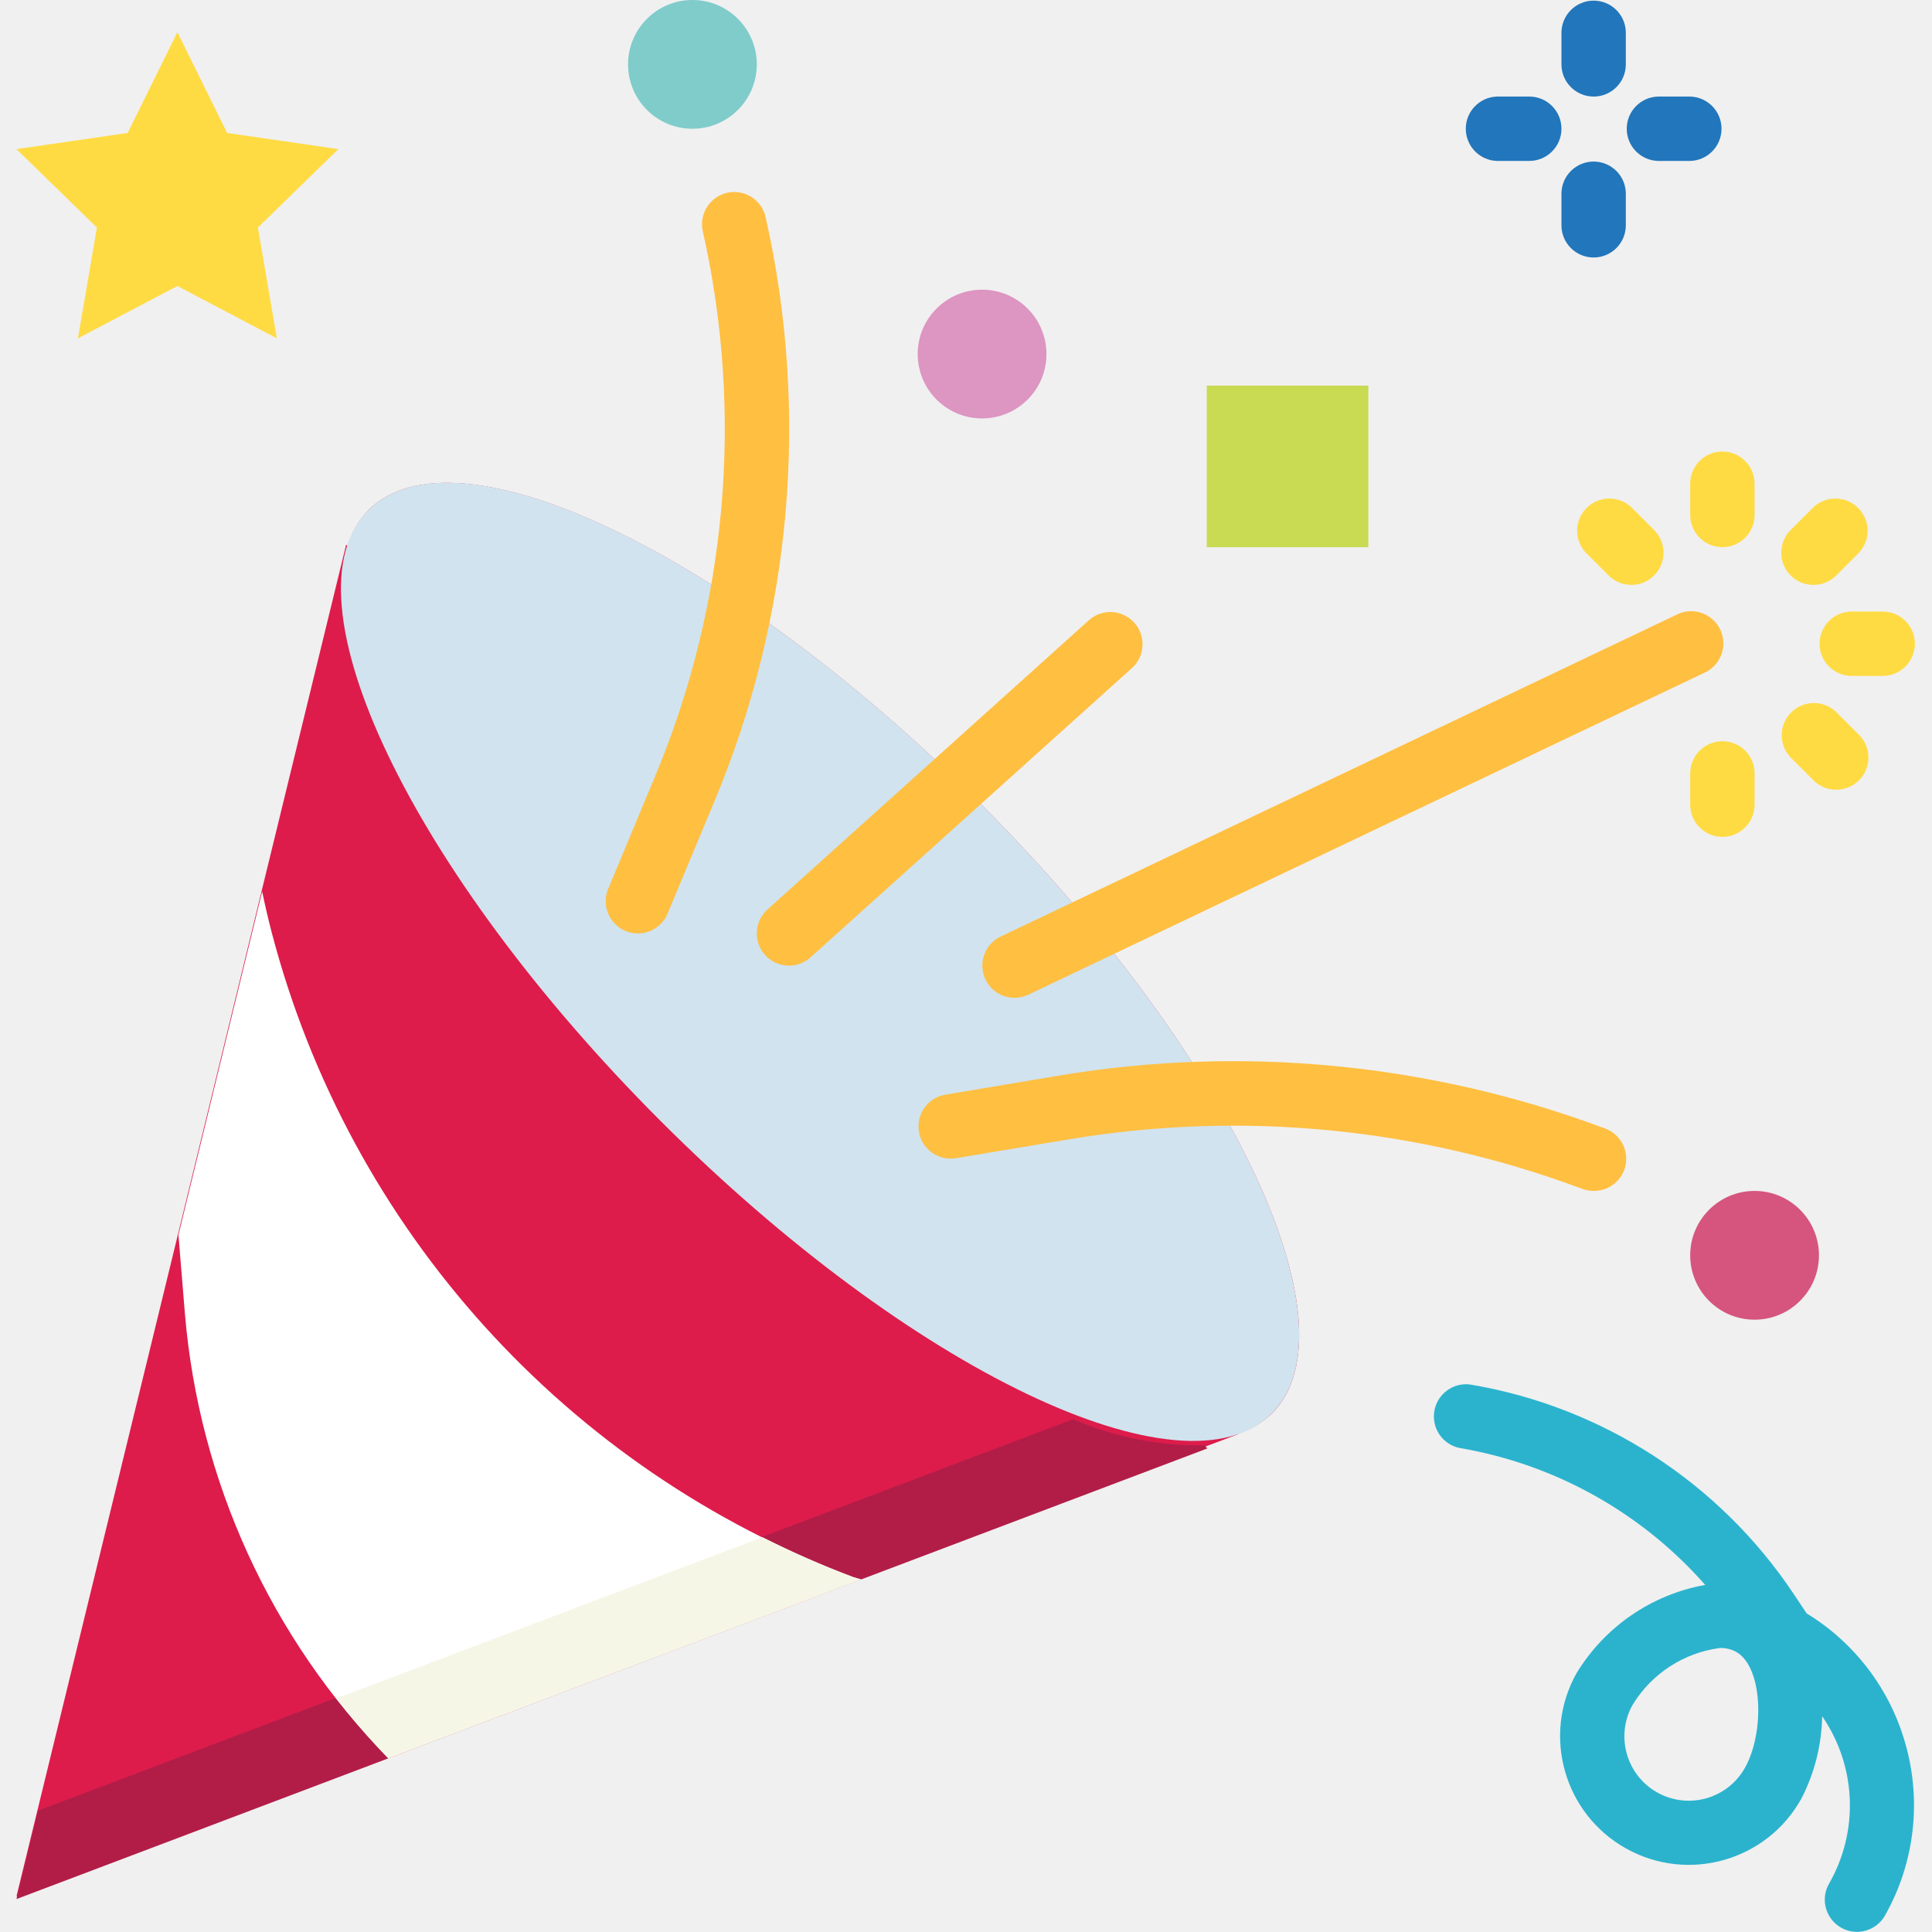
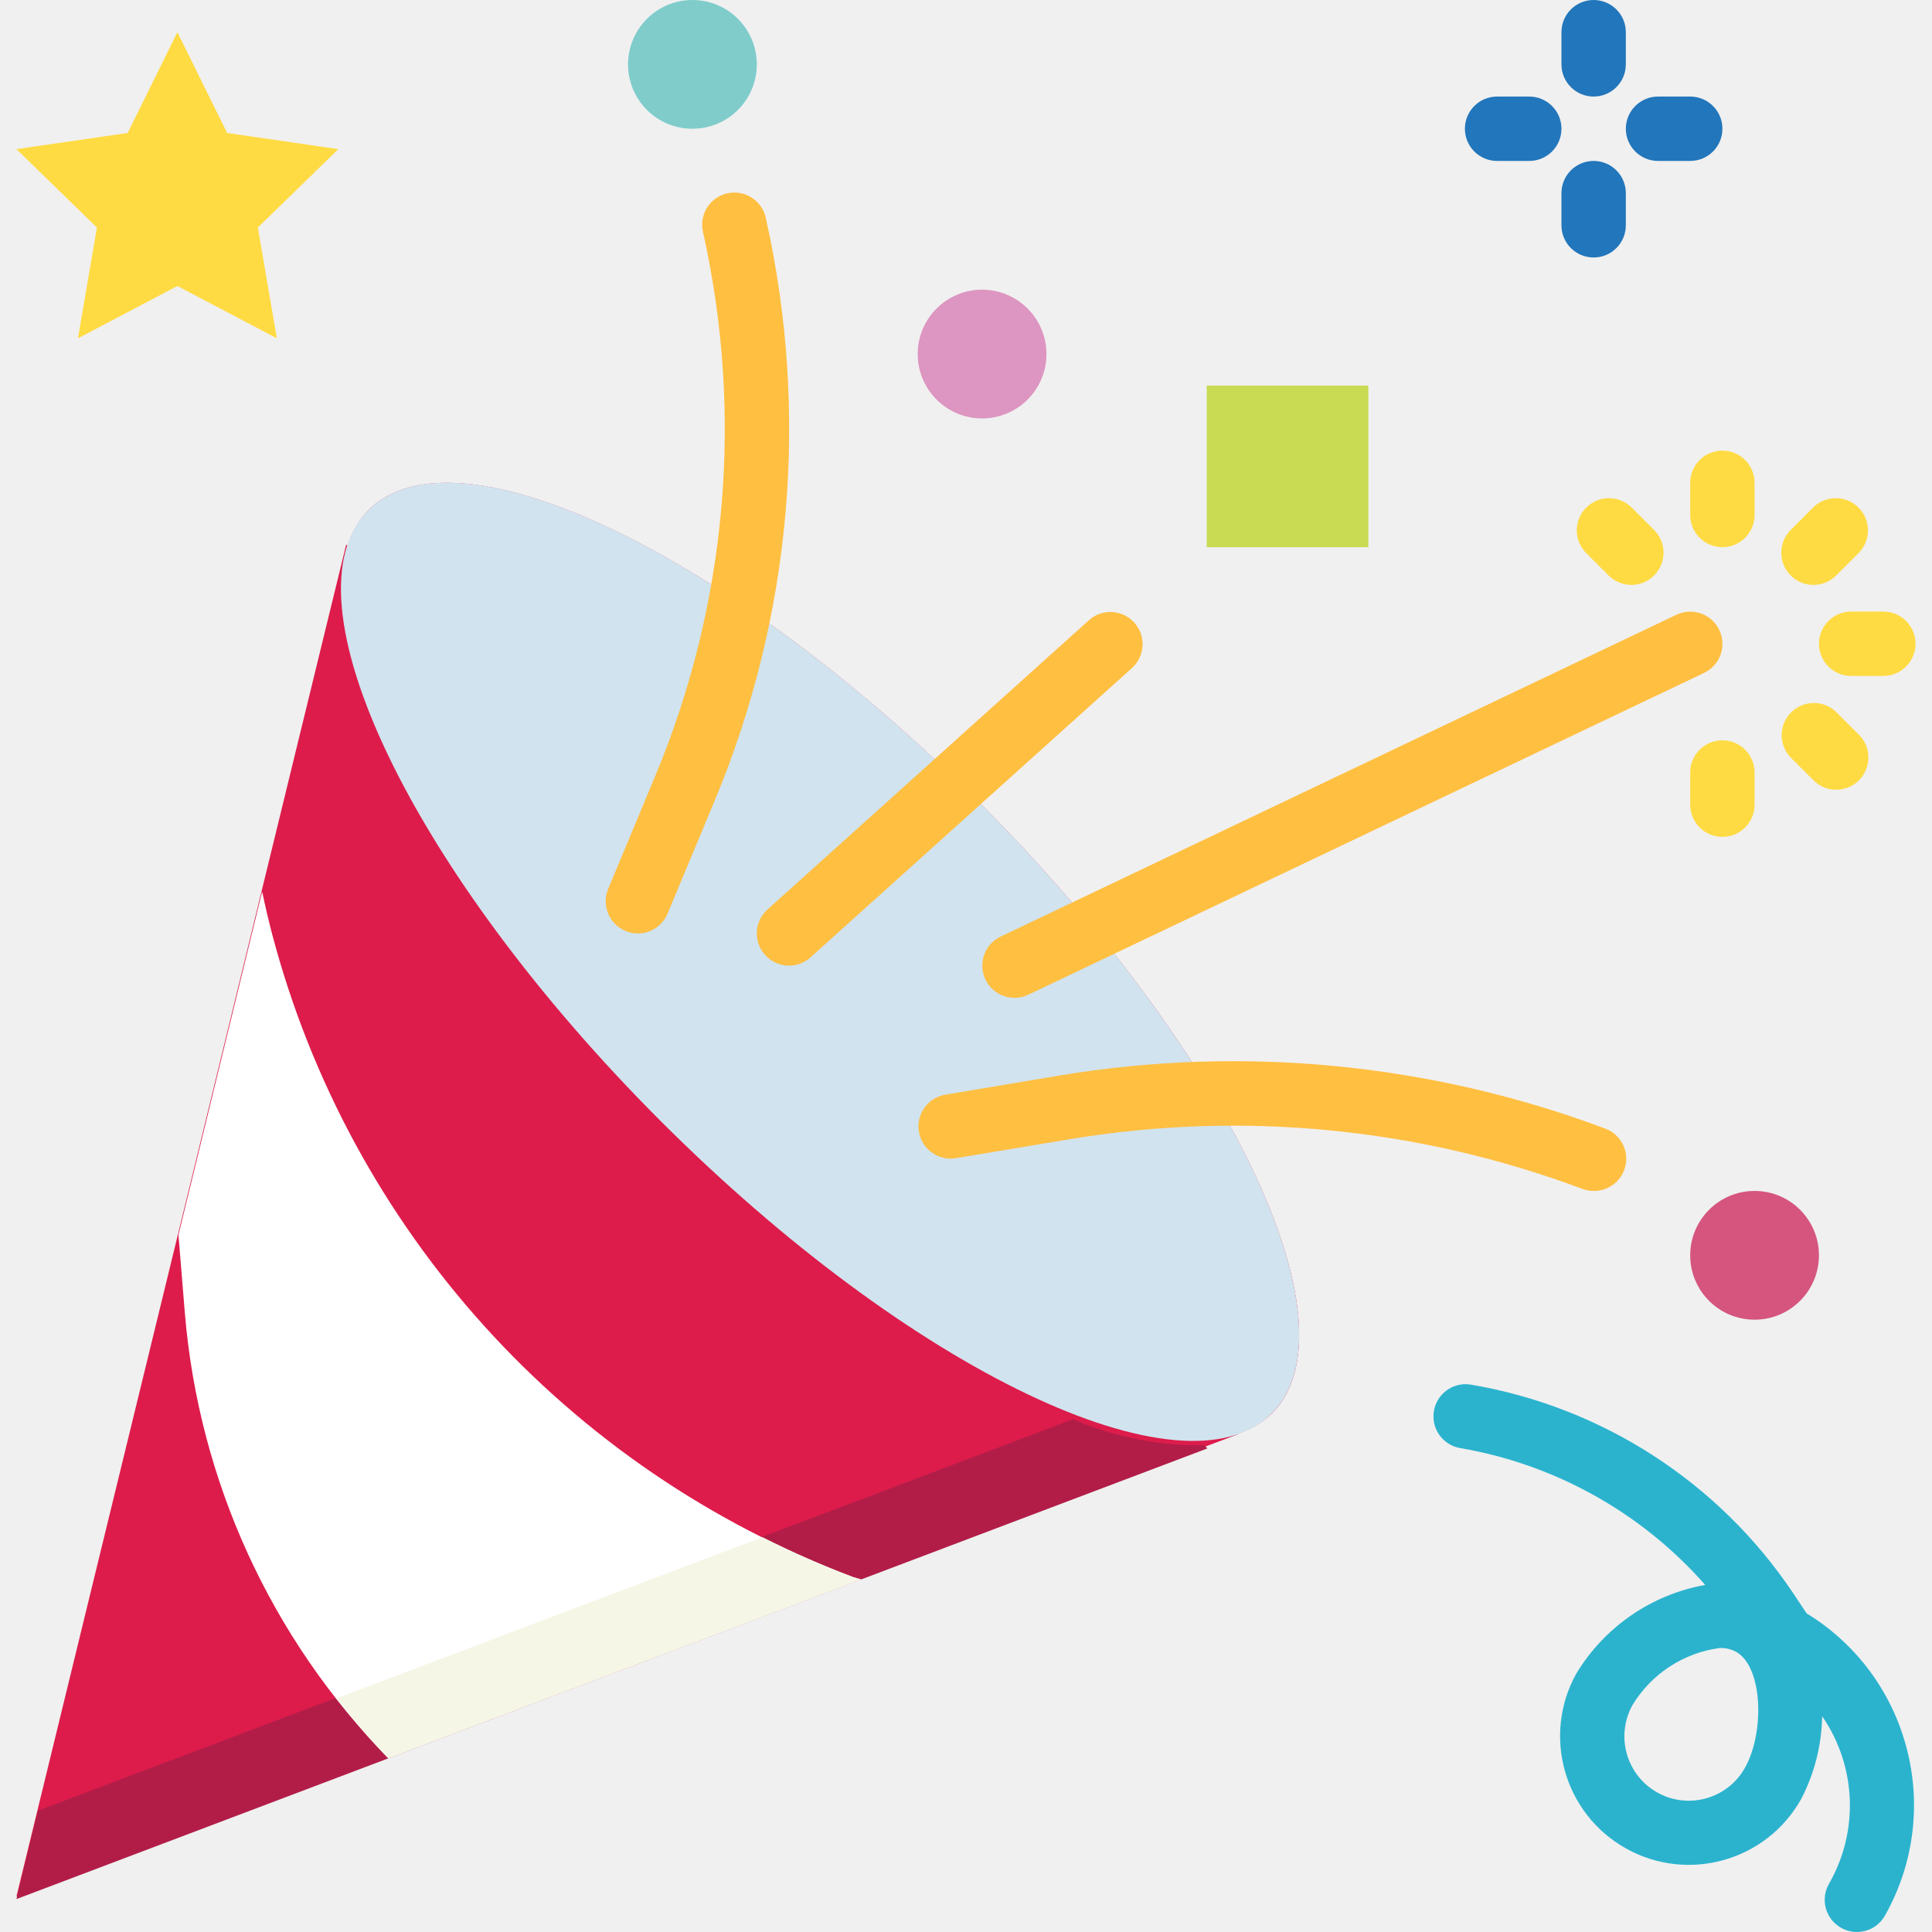
- <svg xmlns="http://www.w3.org/2000/svg" width="150" height="150" fill="none" viewBox="0 0 150 150">
-   <path fill="#dd1c4b" d="M76.038 62.313c-19.37-19.367-40.609-29.53-47.441-22.7a6.8 6.8 0 0 0-1.61 2.778l-.11-.11-6.525 26.74-6.497 26.66-7.702 31.567-4.876 19.992 28.867-10.923 36.715-13.892 29.291-11.083-.035-.035a6.8 6.8 0 0 0 2.624-1.552c6.833-6.833-3.33-28.072-22.7-47.442" />
-   <path fill="#d1e3ee" d="M76.039 62.305c-19.37-19.369-40.61-29.533-47.44-22.701-6.832 6.831 3.332 28.07 22.701 47.44 19.37 19.369 40.61 29.533 47.44 22.702 6.832-6.832-3.332-28.071-22.701-47.44" />
-   <path fill="#b21d48" d="M93.491 112.206a24.5 24.5 0 0 1-10.176-2.019l-23.94 9.059-36.729 13.88-19.694 7.452-1.675 6.865 28.867-10.924 36.715-13.892 26.882-10.171z" />
-   <path fill="#ffbf41" d="M123.729 92.464a2.6 2.6 0 0 1-.877-.158 77.24 77.24 0 0 0-39.764-3.863L74.16 89.93a2.5 2.5 0 0 1-.824-4.93l8.93-1.499a82.3 82.3 0 0 1 42.34 4.111 2.499 2.499 0 0 1-.877 4.85M78.75 77.47a2.5 2.5 0 0 1-1.075-4.748l52.48-24.99a2.5 2.5 0 1 1 2.149 4.512l-52.48 24.99a2.5 2.5 0 0 1-1.074.236m-29.225-4.998a2.5 2.5 0 0 1-2.304-3.46v-.002l3.633-8.719a69.9 69.9 0 0 0 3.731-42.256 2.5 2.5 0 1 1 4.878-1.084 74.87 74.87 0 0 1-3.998 45.265l-3.636 8.719a2.5 2.5 0 0 1-2.304 1.537" />
-   <path fill="#d5557e" d="M136.225 102.46a4.998 4.998 0 1 0 0-9.997 4.998 4.998 0 0 0 0 9.997" />
-   <path fill="#dd95c1" d="M76.248 32.487a4.998 4.998 0 1 0 0-9.996 4.998 4.998 0 0 0 0 9.996" />
-   <path fill="#7fcccb" d="M53.76 9.996a4.998 4.998 0 1 1 0-9.996 4.998 4.998 0 0 1 0 9.996" />
-   <path fill="#2276bb" d="M123.729 19.992a2.5 2.5 0 0 1-2.499-2.499v-2.499a2.5 2.5 0 0 1 4.999 0v2.5a2.5 2.5 0 0 1-2.5 2.498m0-12.495a2.5 2.5 0 0 1-2.499-2.499V2.499a2.5 2.5 0 0 1 4.999 0v2.499a2.5 2.5 0 0 1-2.5 2.5m7.5 4.997h-2.5a2.5 2.5 0 0 1 0-4.998h2.5a2.5 2.5 0 0 1 0 4.998m-12.497 0h-2.499a2.5 2.5 0 0 1 0-4.998h2.499a2.499 2.499 0 1 1 0 4.998" />
-   <path fill="#fff" d="M21.115 72.472c-.28-1.07-.53-2.15-.762-3.249l-6.498 26.66.5 6.095a56.1 56.1 0 0 0 15.787 34.529l36.718-13.88c-.2-.062-.407-.107-.607-.175a73.27 73.27 0 0 1-45.138-49.98" />
-   <path fill="#f6f6e7" d="M66.862 122.627c-.2-.062-.408-.107-.608-.175a73 73 0 0 1-7.057-3.106l-33.072 12.513a56 56 0 0 0 4.02 4.661z" />
-   <path fill="#c9da53" d="M106.239 29.936v12.548H93.691V29.936z" />
-   <path fill="#ffbf41" d="M61.256 74.971a2.5 2.5 0 0 1-1.672-4.356l24.99-22.491a2.499 2.499 0 0 1 3.344 3.713L62.928 74.33a2.5 2.5 0 0 1-1.672.642" />
-   <path fill="#ffdb43" d="M133.726 64.975a2.5 2.5 0 0 1-2.499-2.5v-2.498a2.5 2.5 0 0 1 4.998 0v2.499a2.5 2.5 0 0 1-2.499 2.499m8.837-3.661a2.48 2.48 0 0 1-1.767-.733l-1.766-1.766a2.499 2.499 0 0 1 3.533-3.534l1.767 1.767a2.498 2.498 0 0 1-1.767 4.266m3.658-8.834h-2.499a2.5 2.5 0 0 1 0-4.999h2.499a2.5 2.5 0 0 1 0 4.999m-5.426-7.067a2.499 2.499 0 0 1-1.767-4.266l1.767-1.767a2.5 2.5 0 0 1 3.534 3.533l-1.767 1.767a2.5 2.5 0 0 1-1.767.733m-7.069-2.93a2.5 2.5 0 0 1-2.499-2.499v-2.499a2.5 2.5 0 0 1 4.998 0v2.5a2.5 2.5 0 0 1-2.499 2.498m-7.069 2.929a2.5 2.5 0 0 1-1.767-.732l-1.767-1.767a2.5 2.5 0 0 1 3.534-3.533l1.767 1.767a2.499 2.499 0 0 1-1.767 4.265M13.773 2.499l3.86 7.824 8.635 1.255-6.248 6.09 1.474 8.6-7.721-4.062-7.723 4.061 1.475-8.599-6.248-6.09 8.634-1.255z" />
-   <path fill="#2bb3ce" d="M147.93 135.362a17.35 17.35 0 0 0-7.662-10.098l-1.03-1.545a37.7 37.7 0 0 0-25.093-16.226 2.5 2.5 0 0 0-.824 4.928 32.7 32.7 0 0 1 19.07 10.631 14.74 14.74 0 0 0-9.996 6.865c-2.692 4.82-.966 10.909 3.854 13.601 4.821 2.691 10.91.965 13.601-3.855a14.5 14.5 0 0 0 1.622-6.415 12.21 12.21 0 0 1 .547 12.978 2.499 2.499 0 1 0 4.364 2.434 17.4 17.4 0 0 0 1.547-13.298m-12.438 1.862a4.998 4.998 0 1 1-8.752-4.83l.023-.041a9.37 9.37 0 0 1 6.767-4.403c.435-.012.865.088 1.25.29 2.109 1.177 2.221 6.28.712 8.984" />
+ <svg xmlns="http://www.w3.org/2000/svg" width="150" height="150" viewBox="0 0 150 150" fill="none">
+   <path d="M76.038 62.313C56.668 42.946 35.429 32.782 28.597 39.612C27.847 40.397 27.295 41.35 26.987 42.391L26.877 42.281L20.352 69.021L13.855 95.68L6.153 127.248L1.277 147.24L30.144 136.317L66.859 122.425L96.15 111.342L96.115 111.307C97.096 110.994 97.993 110.464 98.739 109.755C105.572 102.922 95.408 81.683 76.038 62.313Z" fill="#DD1C4B" />
+   <path d="M76.039 62.305C56.67 42.936 35.43 32.772 28.598 39.604C21.767 46.435 31.931 67.675 51.3 87.044C70.669 106.413 91.909 116.577 98.74 109.746C105.572 102.914 95.408 81.674 76.039 62.305Z" fill="#D1E3EE" />
+   <path d="M93.491 112.206C89.994 112.267 86.524 111.579 83.315 110.187L59.375 119.246L22.646 133.126L2.952 140.578L1.277 147.443L30.144 136.519L66.859 122.627L93.741 112.456L93.491 112.206Z" fill="#B21D48" />
+   <path d="M123.729 92.464C123.43 92.463 123.133 92.409 122.852 92.306C110.165 87.553 96.452 86.221 83.088 88.443L74.161 89.93C72.795 90.124 71.529 89.175 71.334 87.808C71.146 86.488 72.027 85.253 73.336 85.001L82.265 83.502C96.495 81.138 111.097 82.556 124.606 87.613C125.905 88.08 126.58 89.511 126.113 90.81C125.752 91.813 124.795 92.477 123.729 92.464Z" fill="#FFBF41" />
+   <path d="M78.75 77.47C77.37 77.462 76.257 76.336 76.266 74.956C76.271 74.003 76.818 73.137 77.675 72.722L130.155 47.731C131.401 47.138 132.893 47.667 133.486 48.913C134.08 50.16 133.551 51.651 132.304 52.244L79.825 77.235C79.489 77.392 79.121 77.472 78.75 77.47Z" fill="#FFBF41" />
+   <path d="M49.525 72.472C49.195 72.472 48.869 72.407 48.565 72.279C47.291 71.748 46.689 70.285 47.221 69.011V69.01L50.854 60.291C56.445 46.932 57.748 32.167 54.585 18.035C54.261 16.694 55.086 15.344 56.427 15.019C57.769 14.695 59.119 15.52 59.443 16.861C59.45 16.891 59.457 16.921 59.463 16.951C62.852 32.089 61.455 47.906 55.465 62.215L51.829 70.935C51.441 71.865 50.532 72.471 49.525 72.472Z" fill="#FFBF41" />
+   <path d="M136.225 102.46C138.985 102.46 141.223 100.222 141.223 97.462C141.223 94.702 138.985 92.464 136.225 92.464C133.464 92.464 131.227 94.702 131.227 97.462C131.227 100.222 133.464 102.46 136.225 102.46Z" fill="#D5557E" />
+   <path d="M76.248 32.487C79.008 32.487 81.246 30.25 81.246 27.489C81.246 24.729 79.008 22.491 76.248 22.491C73.488 22.491 71.25 24.729 71.25 27.489C71.25 30.25 73.488 32.487 76.248 32.487Z" fill="#DD95C1" />
+   <path d="M53.76 9.996C50.999 9.996 48.762 7.759 48.762 4.998C48.762 2.238 50.999 0 53.76 0C56.52 0 58.758 2.238 58.758 4.998C58.758 7.759 56.52 9.996 53.76 9.996Z" fill="#7FCCCB" />
+   <path d="M123.729 19.992C122.349 19.992 121.23 18.873 121.23 17.493V14.994C121.23 13.614 122.349 12.495 123.729 12.495C125.11 12.495 126.229 13.614 126.229 14.994V17.493C126.229 18.873 125.11 19.992 123.729 19.992Z" fill="#2276BB" />
+   <path d="M123.729 7.497C122.349 7.497 121.23 6.378 121.23 4.998V2.499C121.23 1.119 122.349 0 123.729 0C125.11 0 126.229 1.119 126.229 2.499V4.998C126.229 6.378 125.11 7.497 123.729 7.497Z" fill="#2276BB" />
+   <path d="M131.229 12.495H128.729C127.349 12.495 126.23 11.376 126.23 9.996C126.23 8.616 127.349 7.497 128.729 7.497H131.229C132.609 7.497 133.728 8.616 133.728 9.996C133.728 11.376 132.609 12.495 131.229 12.495Z" fill="#2276BB" />
+   <path d="M118.732 12.495H116.233C114.853 12.495 113.734 11.376 113.734 9.996C113.734 8.616 114.853 7.497 116.233 7.497H118.732C120.113 7.497 121.231 8.616 121.231 9.996C121.231 11.376 120.113 12.495 118.732 12.495Z" fill="#2276BB" />
+   <path d="M21.115 72.472C20.835 71.402 20.585 70.323 20.353 69.223L13.855 95.883L14.355 101.978C15.444 114.973 21.027 127.181 30.142 136.507L66.86 122.627C66.66 122.565 66.453 122.52 66.253 122.452C43.988 114.104 27.159 95.469 21.115 72.472Z" fill="white" />
+   <path d="M66.862 122.627C66.662 122.565 66.454 122.52 66.254 122.452C63.849 121.542 61.493 120.505 59.197 119.346L26.125 131.859C27.379 133.485 28.721 135.041 30.146 136.52L66.862 122.627Z" fill="#F6F6E7" />
+   <path d="M106.239 29.936V42.484H93.691V29.936H106.239Z" fill="#C9DA53" />
+   <path d="M61.256 74.971C59.876 74.971 58.758 73.851 58.758 72.471C58.758 71.763 59.058 71.089 59.584 70.615L84.575 48.124C85.618 47.221 87.196 47.335 88.1 48.379C88.978 49.393 88.898 50.92 87.918 51.837L62.928 74.329C62.469 74.742 61.874 74.971 61.256 74.971Z" fill="#FFBF41" />
+   <path d="M133.726 64.975C132.346 64.975 131.227 63.856 131.227 62.476V59.977C131.227 58.596 132.346 57.477 133.726 57.477C135.106 57.477 136.225 58.596 136.225 59.977V62.476C136.225 63.856 135.106 64.975 133.726 64.975Z" fill="#FFDB43" />
+   <path d="M142.563 61.314C141.9 61.316 141.264 61.052 140.796 60.581L139.03 58.815C138.071 57.822 138.098 56.24 139.091 55.281C140.059 54.346 141.595 54.346 142.563 55.281L144.33 57.048C145.306 58.024 145.306 59.606 144.329 60.582C143.861 61.05 143.226 61.314 142.563 61.314Z" fill="#FFDB43" />
+   <path d="M146.221 52.48H143.722C142.342 52.48 141.223 51.361 141.223 49.98C141.223 48.6 142.342 47.481 143.722 47.481H146.221C147.601 47.481 148.72 48.6 148.72 49.98C148.72 51.361 147.601 52.48 146.221 52.48Z" fill="#FFDB43" />
+   <path d="M140.795 45.413C139.415 45.412 138.297 44.293 138.297 42.913C138.297 42.25 138.56 41.615 139.028 41.147L140.795 39.38C141.788 38.421 143.37 38.448 144.329 39.441C145.264 40.41 145.264 41.945 144.329 42.913L142.562 44.68C142.094 45.149 141.458 45.413 140.795 45.413Z" fill="#FFDB43" />
+   <path d="M133.726 42.483C132.346 42.483 131.227 41.364 131.227 39.984V37.485C131.227 36.105 132.346 34.986 133.726 34.986C135.106 34.986 136.225 36.105 136.225 37.485V39.984C136.225 41.364 135.106 42.483 133.726 42.483Z" fill="#FFDB43" />
+   <path d="M126.657 45.412C125.994 45.412 125.359 45.149 124.89 44.68L123.123 42.913C122.165 41.921 122.192 40.338 123.185 39.38C124.153 38.444 125.688 38.444 126.657 39.38L128.424 41.147C129.4 42.123 129.399 43.705 128.423 44.681C127.955 45.149 127.32 45.412 126.657 45.412Z" fill="#FFDB43" />
+   <path d="M13.773 2.499L17.634 10.323L26.268 11.578L20.02 17.668L21.494 26.267L13.773 22.206L6.05 26.267L7.525 17.668L1.277 11.578L9.911 10.323L13.773 2.499Z" fill="#FFDB43" />
+   <path d="M147.93 135.362C146.741 131.15 144.004 127.543 140.268 125.264L139.238 123.719C133.465 115.086 124.387 109.216 114.145 107.493C112.779 107.298 111.513 108.248 111.318 109.614C111.13 110.934 112.011 112.17 113.321 112.421C120.708 113.675 127.44 117.428 132.391 123.052C128.228 123.801 124.588 126.301 122.395 129.917C119.703 134.737 121.429 140.826 126.249 143.518C131.07 146.209 137.159 144.483 139.85 139.663C140.878 137.679 141.433 135.483 141.472 133.248C144.131 137.11 144.344 142.153 142.019 146.226C141.315 147.413 141.707 148.946 142.894 149.65C144.081 150.354 145.614 149.963 146.318 148.775C146.341 148.737 146.362 148.699 146.383 148.66C148.653 144.611 149.21 139.823 147.93 135.362ZM135.492 137.224C134.158 139.641 131.118 140.519 128.701 139.185C126.284 137.851 125.407 134.811 126.74 132.394C126.748 132.381 126.755 132.367 126.763 132.353C128.238 129.939 130.725 128.32 133.53 127.95C133.965 127.938 134.395 128.038 134.78 128.24C136.889 129.417 137.001 134.52 135.492 137.224Z" fill="#2BB3CE" />
</svg>
